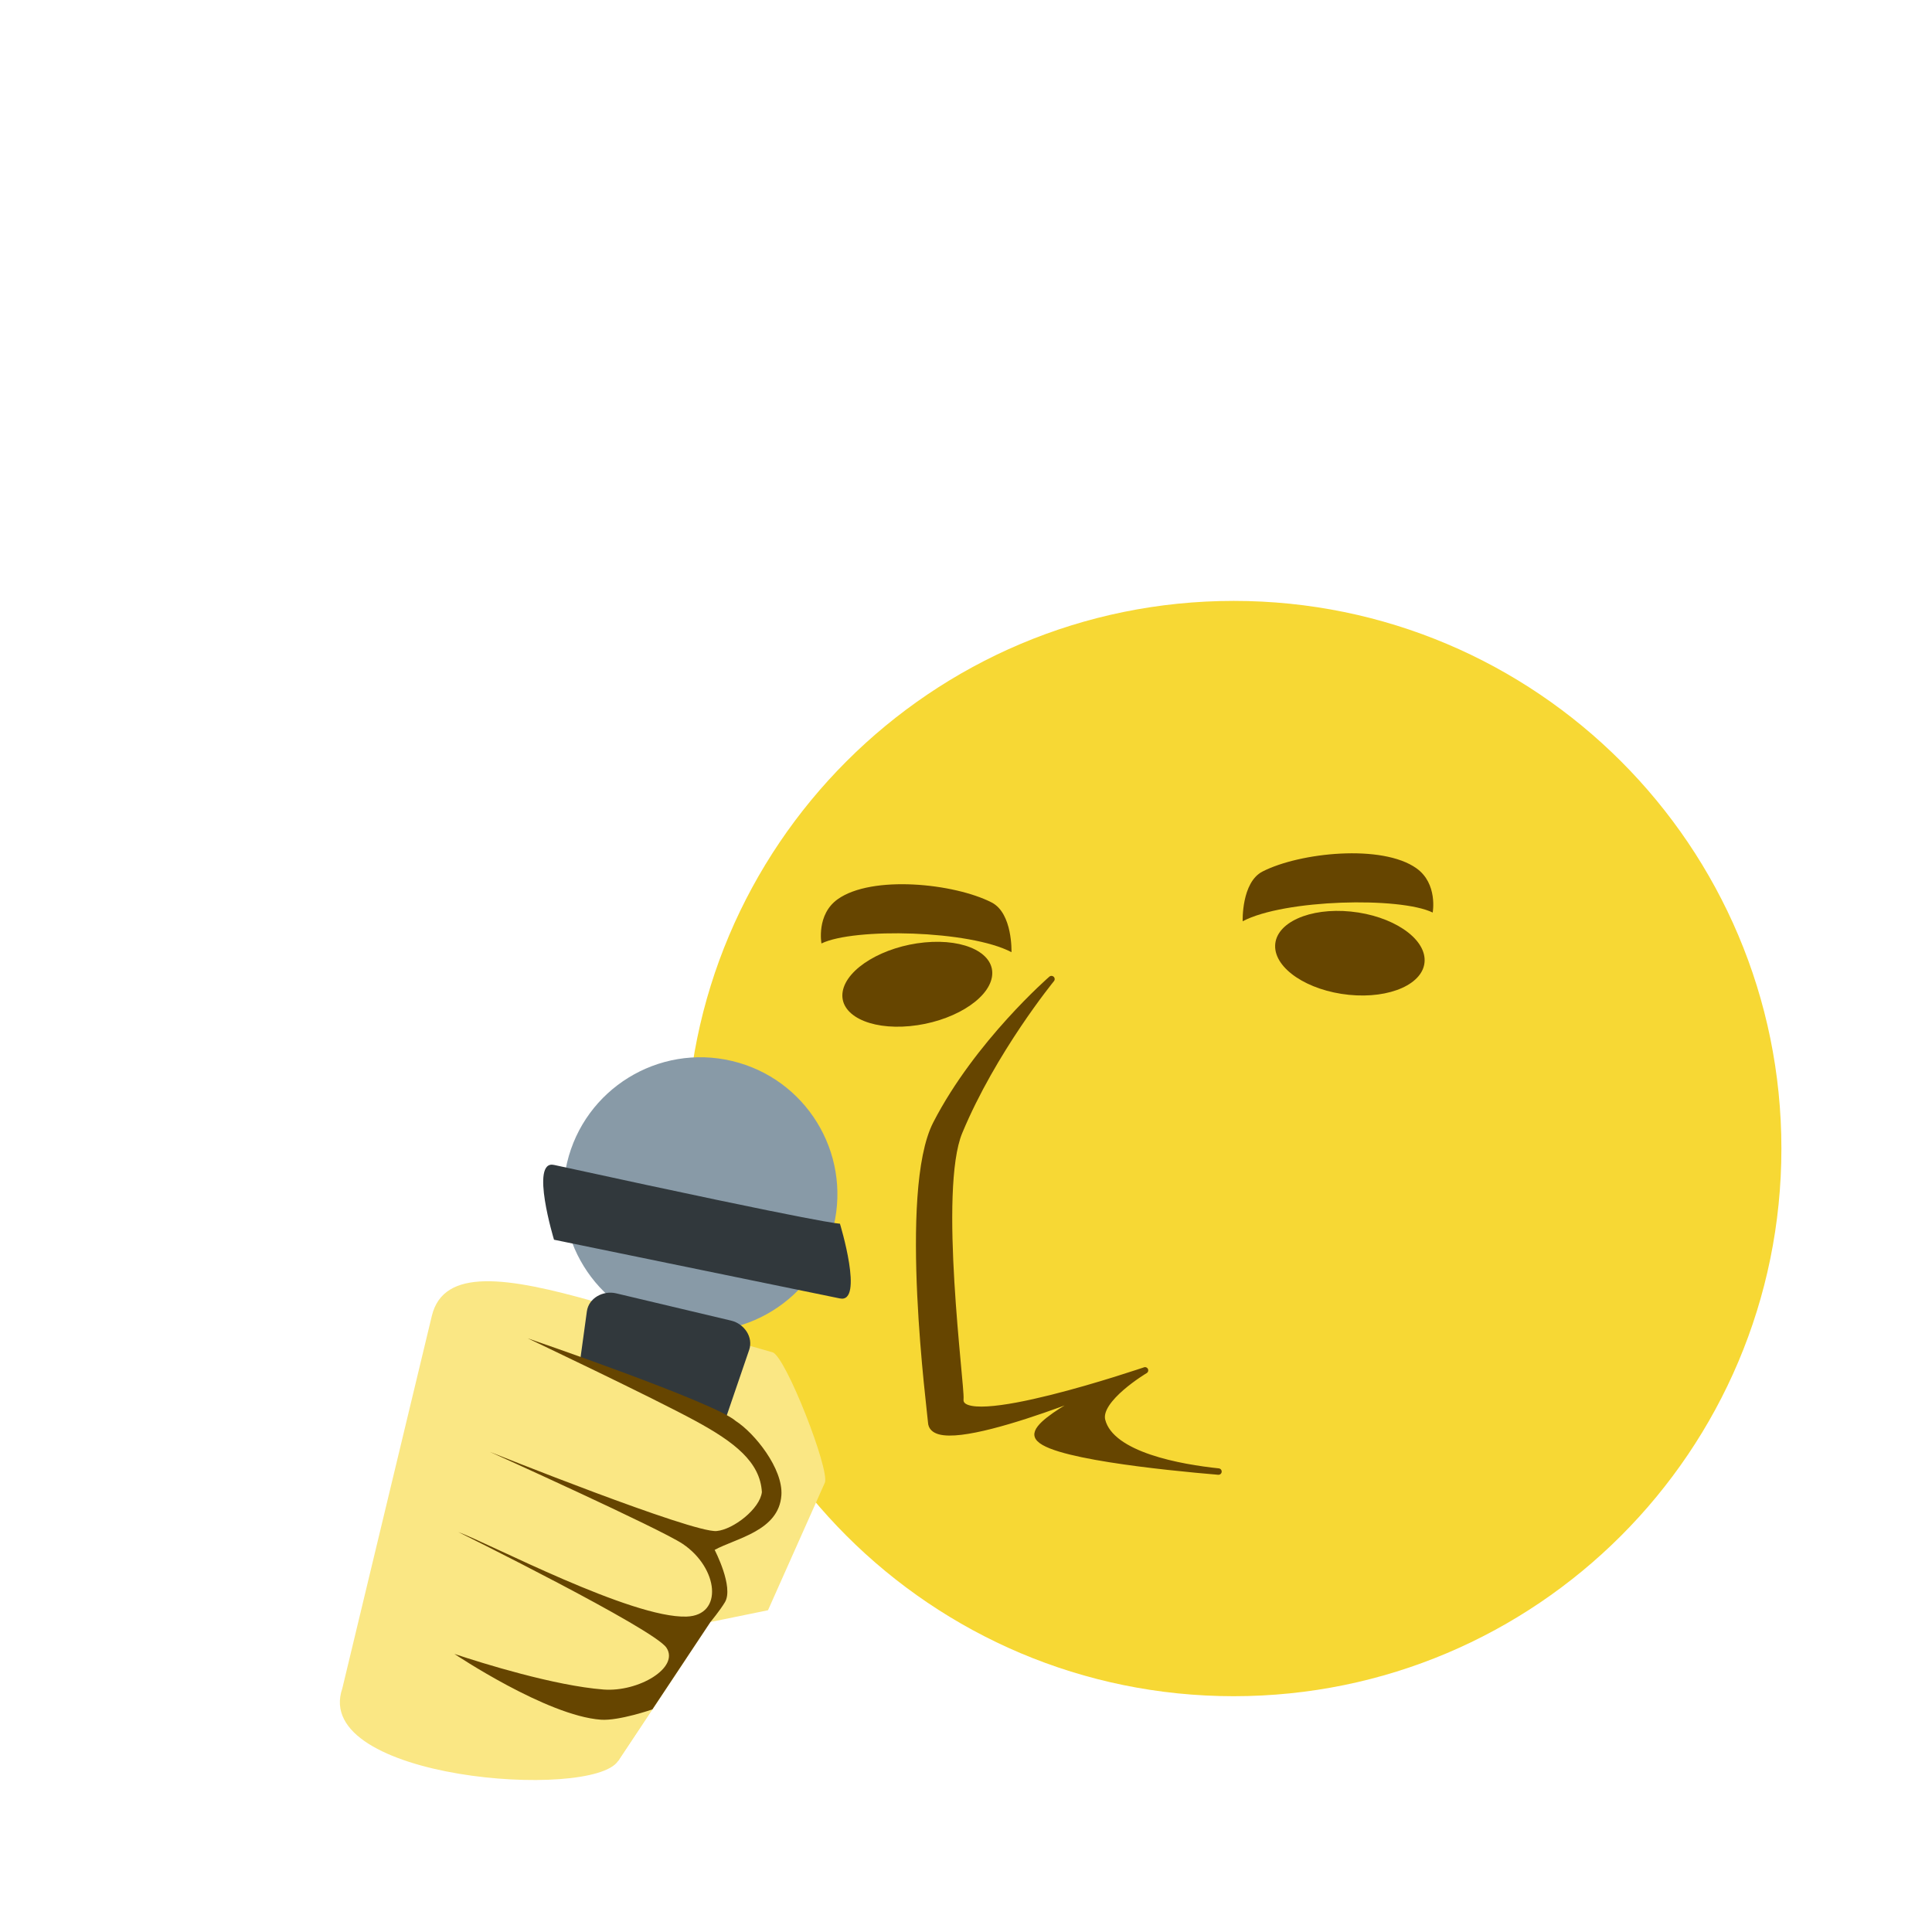
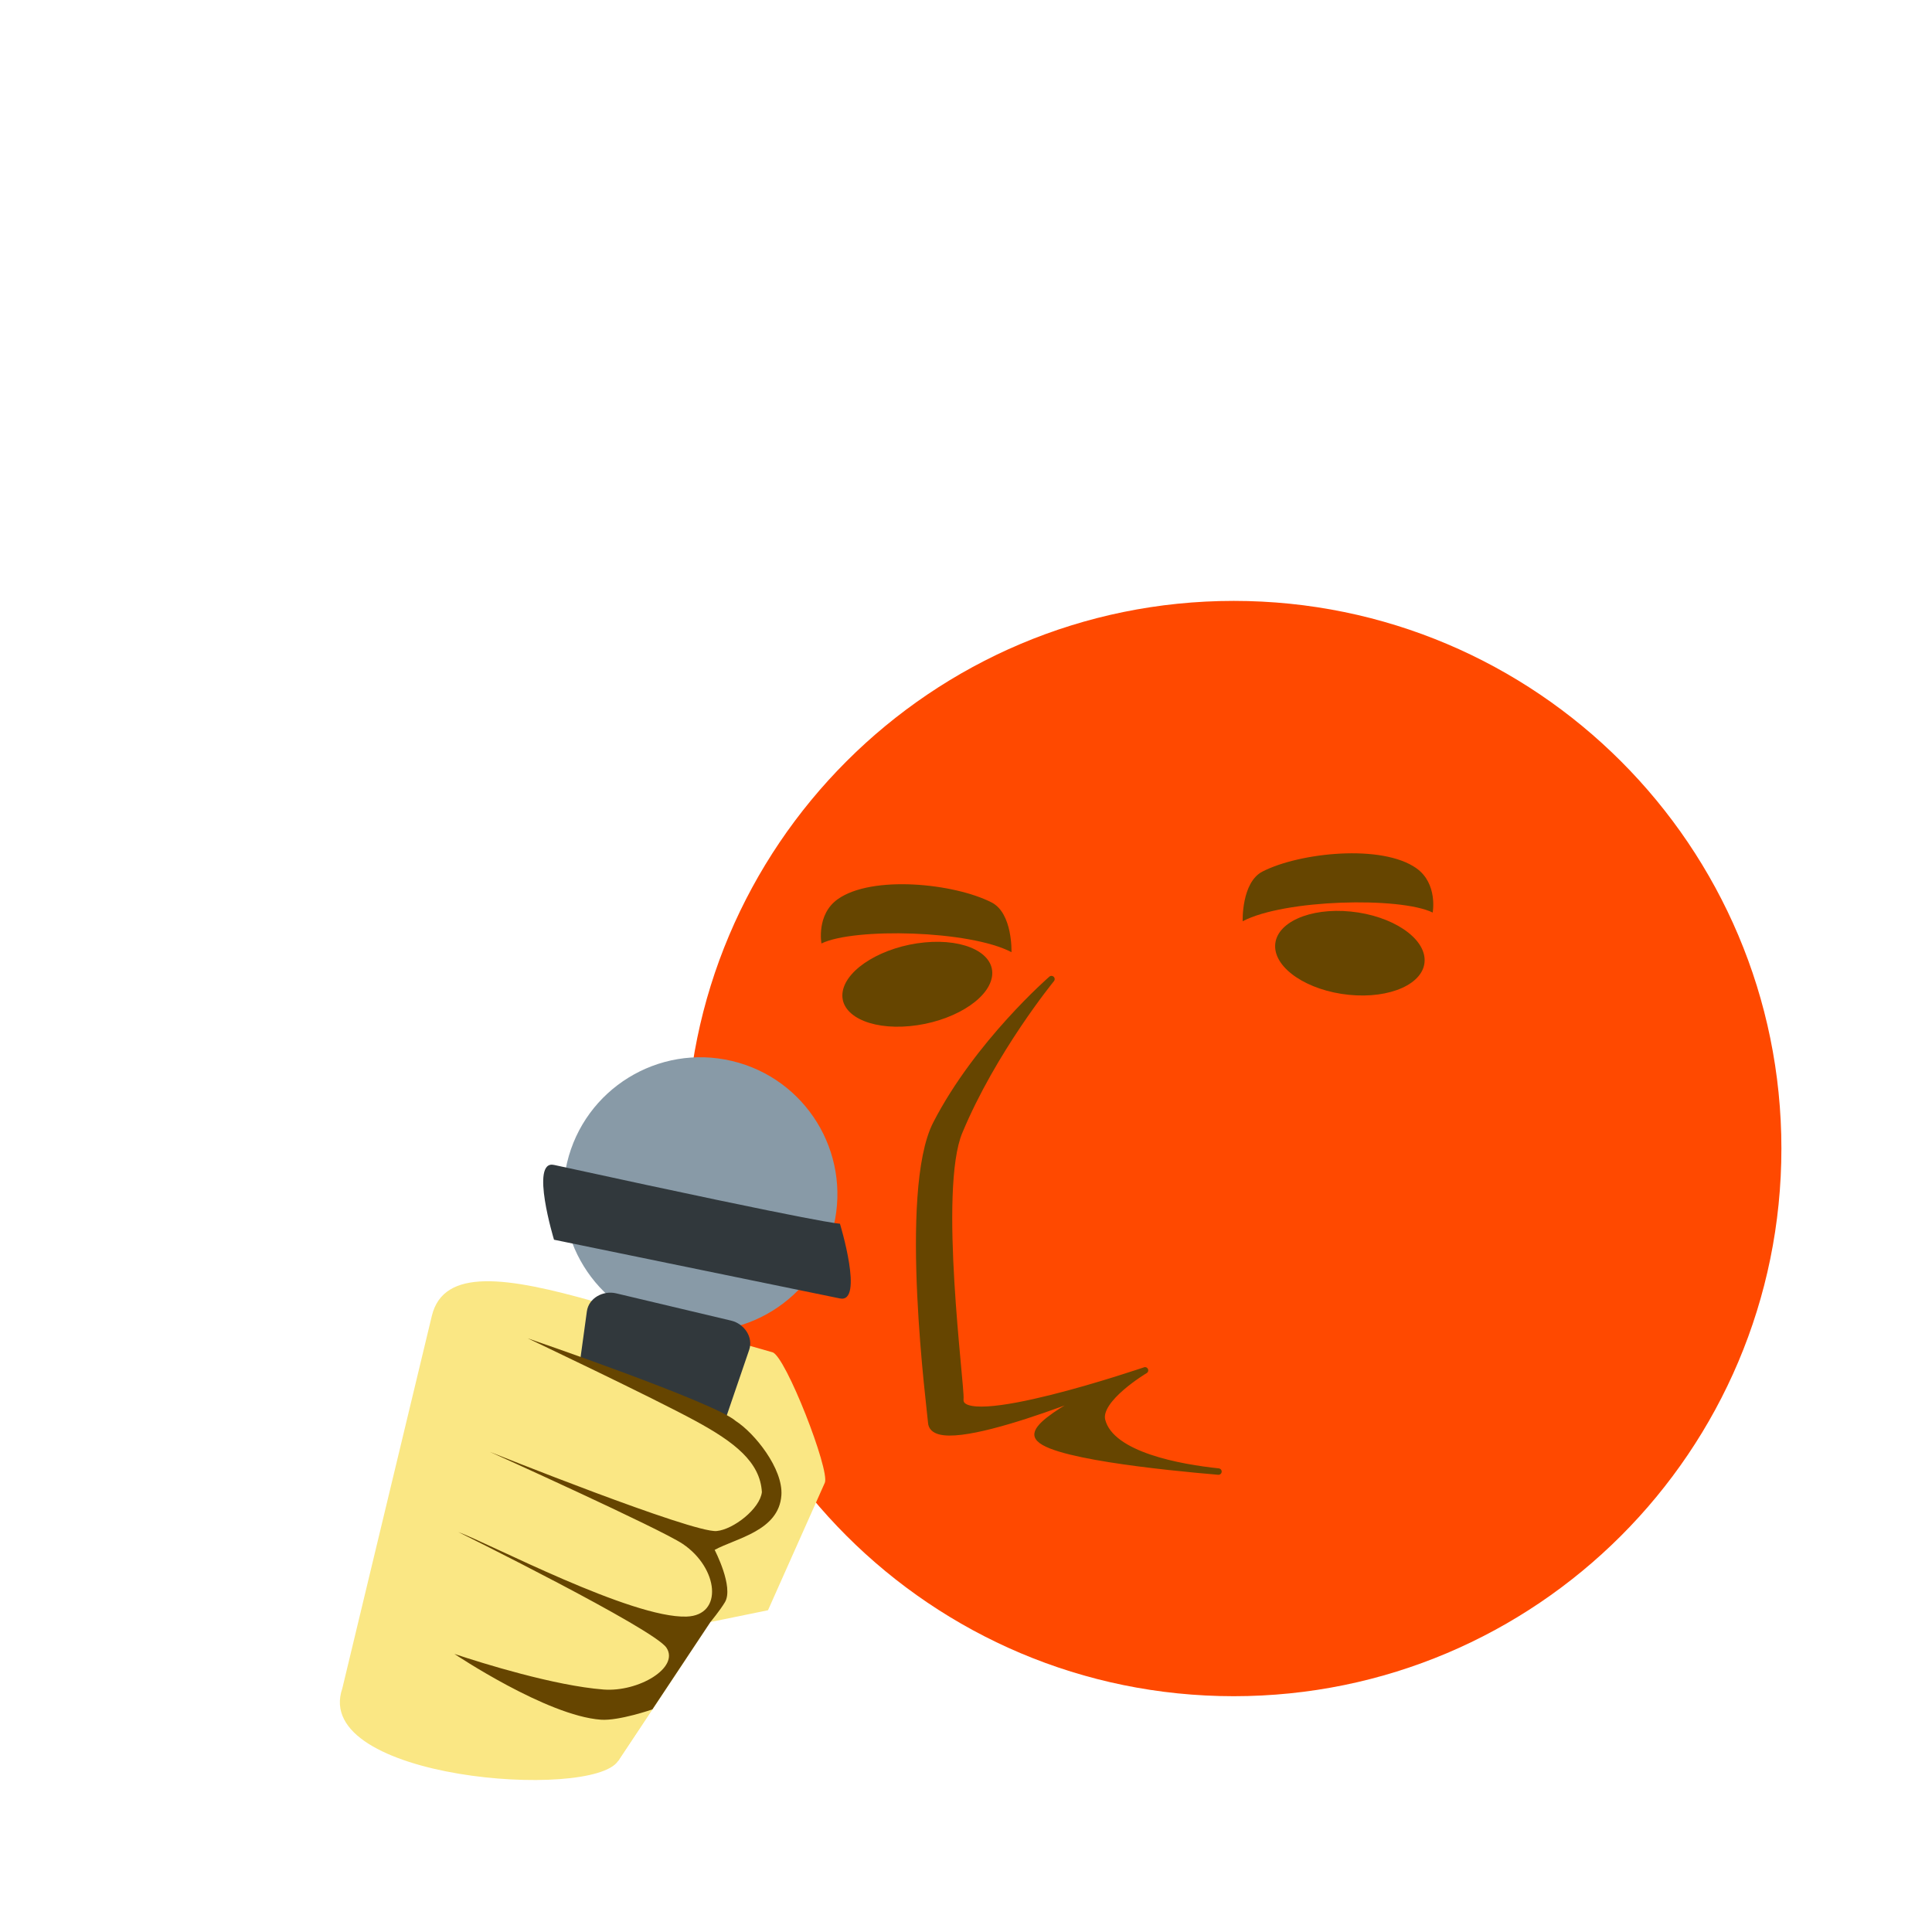
<svg xmlns="http://www.w3.org/2000/svg" width="600" height="600" viewBox="0 0 158.75 158.75">
  <g transform="translate(153.0052,363.4007)">
-     <circle fill="#f7d834" cx="-51.63" cy="-269.026" r="45" />
+     <circle fill="#ff4900" cx="-51.63" cy="-269.026" r="45" />
    <path fill="#664500" stroke="#664500" stroke-width="0.529" stroke-linecap="round" stroke-linejoin="round" d="m -66.608,-282.95 c 0,0 -6.06,5.26 -9.474,11.89 -2.866,5.564 -0.44,23.811 -0.407,24.526 0.142,3.073 15.369,-3.393 15.369,-3.393 0,0 -6.871,3.122 -6.625,4.467 0.291,1.586 10.52,2.611 14.86,2.976 -3.07,-0.323 -8.824,-1.311 -9.562,-4.198 -0.448,-1.751 3.527,-4.119 3.527,-4.119 -0.001,3.6e-4 -15.466,5.295 -15.175,2.353 0.103,-1.048 -2.08,-17.159 -0.09,-21.949 2.775,-6.682 7.577,-12.552 7.577,-12.552 z" />
    <ellipse fill="#664500" cx="-129.801" cy="-299.379" rx="6.158" ry="3.491" transform="matrix(0.9954435,-0.09535335,-0.1722873,0.9850467,0,0)" />
    <ellipse fill="#664500" cx="-48.82" cy="-280.264" rx="6.173" ry="3.422" transform="matrix(0.9949723,0.1001507,-0.02314777,0.999732,0,0)" />
    <path fill="#664500" d="m -85.507,-285.877 c 0,0 -0.439,-2.373 1.334,-3.636 2.815,-2.004 9.57,-1.307 12.647,0.265 1.742,0.89 1.633,4.087 1.633,4.087 -3.428,-1.809 -12.945,-2.022 -15.614,-0.716 z" />
    <path fill="#664500" d="m -35.283,-288.418 c 0,0 0.439,-2.373 -1.334,-3.636 -2.815,-2.004 -9.57,-1.307 -12.647,0.265 -1.742,0.89 -1.633,4.087 -1.633,4.087 3.428,-1.809 12.945,-2.022 15.614,-0.716 z" />
  </g>
  <g transform="rotate(13.3477,-78.64134,158.0557)">
    <path fill="#fae784" transform="rotate(6.860046,-3.4021253e-6,-9.3702025e-6)" d="m 42.875,74.314 15.078,-1.138 c 1.118,-0.084 7.792,7.466 7.74,8.572 L 64.93,93.194 60.822,95.738 57.648,109.078 c -0.901,3.786 -23.165,10.148 -23.325,2.224 L 30.653,80.041 c -0.479,-4.082 4.725,-5.161 12.222,-5.727 z" />
    <circle fill="#889aa7" cx="40.036" cy="68.311" r="11.258" />
    <path fill="#31383c" d="m 35.183,77.828 h 9.706 c 1.108,0 2.107,0.897 2,2 L 43.888,110.769 c -0.302,3.11 -7.403,3.11 -7.705,0 L 33.183,79.828 c -0.107,-1.103 0.892,-2 2,-2 z" />
    <path fill="#31383c" d="m 27.778,68.74 c 23.515,-0.429 23.971,-0.729 23.971,-0.729 0,0 3.467,5.918 1.419,5.98 -23.971,0.729 -23.971,0.729 -23.971,0.729 0,0 -3.467,-5.943 -1.419,-5.98 z" />
  </g>
  <path fill="#fae784" d="m 43.347,109.963 17.105,6.796 2.508,5.082 -4.916,10.49 -1.665,3.95 -1.799,2.709 -1.949,2.935 -1.844,2.776 -1.545,-1.747 -14.029,-4.571 1.154,-9.223 3.876,-9.868 z" />
  <path fill="#664500" d="m 43.347,109.963 c 0,0 10.218,4.847 13.789,6.787 3.2,1.738 5.326,3.373 5.467,5.855 -0.159,1.373 -2.34,3.069 -3.716,3.198 -1.966,0.184 -18.643,-6.509 -18.643,-6.509 0,0 14.011,6.323 15.86,7.57 2.926,1.972 3.365,5.867 0.308,5.969 -4.523,0.152 -16.183,-5.999 -18.756,-6.95 0,0 16.065,7.949 17.102,9.503 1.098,1.645 -2.299,3.662 -5.168,3.44 -4.011,-0.311 -9.922,-2.145 -12.251,-2.925 0,0 7.577,5.085 12.039,5.405 1.478,0.106 4.228,-0.847 4.228,-0.847 l 1.738,-2.617 1.738,-2.617 h 5.17e-4 v -5.2e-4 l 1.291,-1.944 c 1.62e-4,-1.9e-4 0.776,-0.934 1.191,-1.626 0.751,-1.254 -0.843,-4.302 -0.843,-4.302 1.76,-0.962 5.278,-1.555 5.484,-4.487 0.154,-2.188 -2.213,-5.122 -3.752,-6.104 -1.645,-1.504 -17.105,-6.796 -17.105,-6.796 z" />
</svg>
